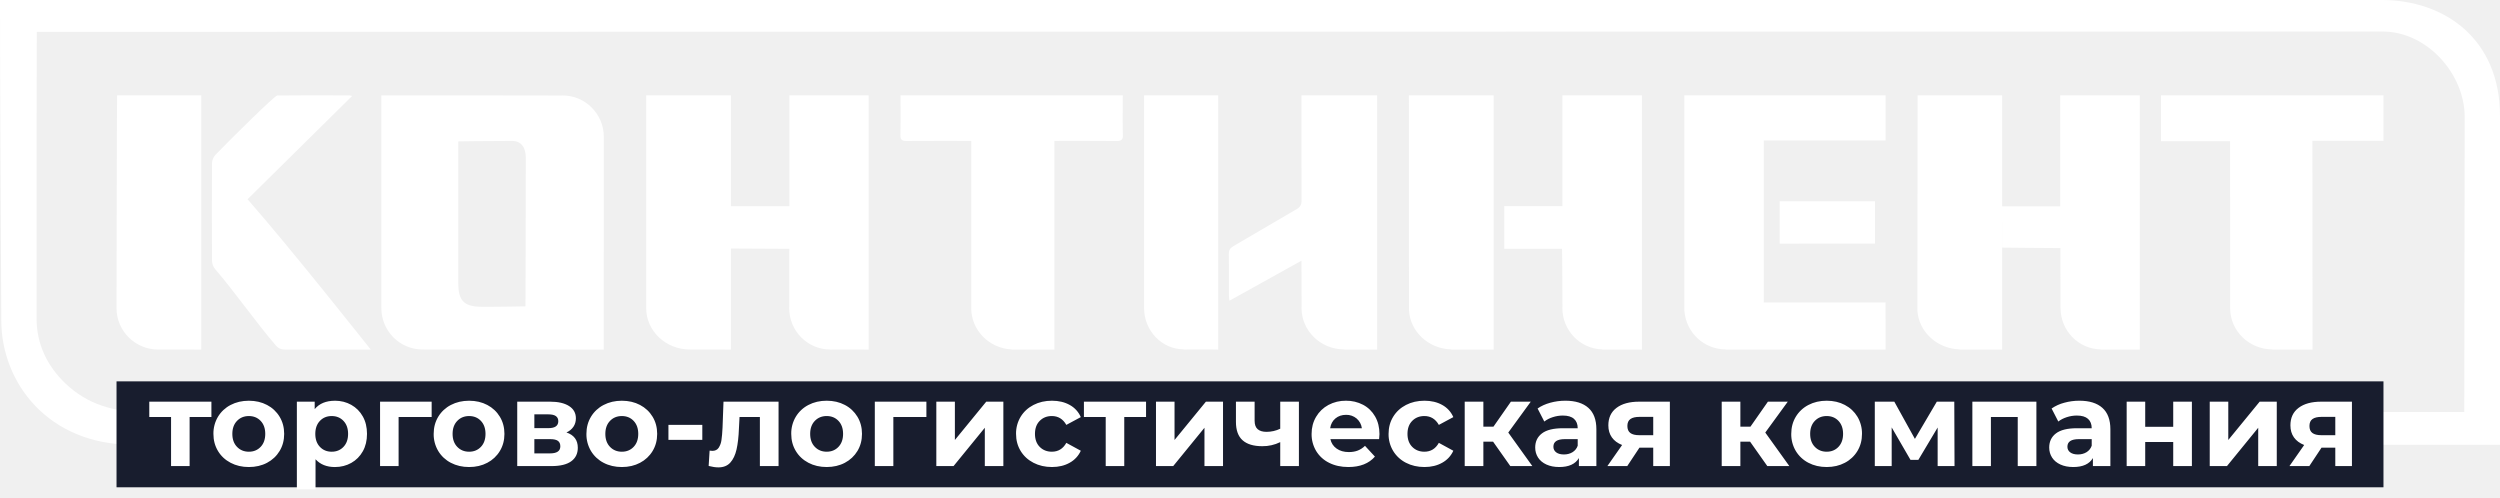
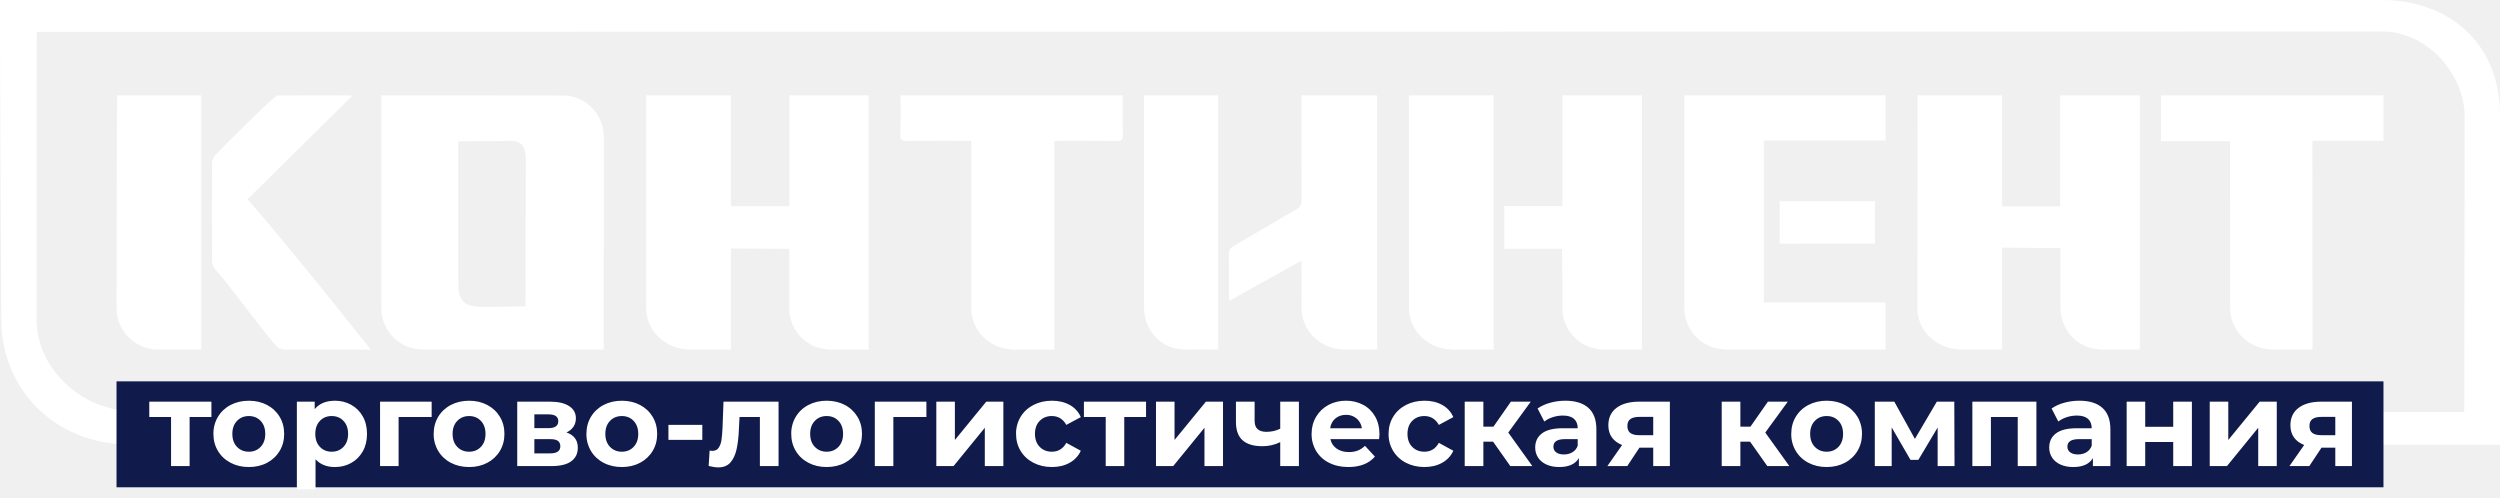
<svg xmlns="http://www.w3.org/2000/svg" width="236" height="47" fill="none">
  <path fill="#fff" fill-rule="evenodd" d="M.105 26.77C.07 20.38 0 6.897 0 0h224.835C230.767 0 236 3.681 236 10.939v31.049l-198.834.001V42c-14.274-.002-24.274-.005-24.593-.012-8.093 0-12.451-5.93-12.451-11.73 0-.206-.007-1.506-.017-3.489ZM13.597 38.9c6.903-.002 15.598-.003 23.57-.003v-.006h195.461s.036-20.136.039-27.845c0-4.09-3.578-8.068-7.728-8.068C151.071 2.982 3.694 3 3.473 3.01c-.011.174-.036 19.202-.02 27.046.004 2.43.984 4.479 2.737 6.154 2.058 1.967 4.583 2.689 7.407 2.688Zm6.733-24.276c1.715-1.77 5.618-5.606 5.837-5.609 1.858-.02 3.718-.016 5.577-.012l1.244.001c.031 0 .062.009.117.023.034.009.077.02.135.033l-9.87 9.748C27.491 23.504 35 33 35 33h-8.081c-.36.001-.619-.089-.867-.375-.916-1.058-1.902-2.344-2.888-3.63-.974-1.27-1.947-2.539-2.851-3.586-.174-.2-.297-.52-.298-.785-.02-3.386-.02-5.846 0-9.232.002-.26.134-.581.315-.768ZM19 33c-.687 0-3.402-.005-3.956-.006a1.016 1.016 0 0 1-.1.005C12.766 33 11 31.25 11 29.088c0 0 .033-20 .053-20.088H19v24Zm59.37 0-.006-.007c-2.135-.003-3.864-1.752-3.864-3.91 0-.034.002-.067.005-.097l.005-5.497c-.59 0-5.51-.028-5.51-.028V33l-3.882-.007c-2.272-.003-4.113-1.747-4.118-3.9l.003-19.417V9H69v10.467h5.52V9H82v24c-2.018-.017-3.63 0-3.63 0ZM106 12.733c.016.441-.128.582-.586.578-1.747-.018-4.714-.011-5.62-.01l-.258.001V33H95.5l-.013-.013c-2.12-.113-3.804-1.818-3.804-3.905 0-.034.002-.066.005-.096l-.001-15.684h-.382c-1.093-.002-4.091-.007-5.7.007-.433.005-.616-.095-.605-.558.022-.88.018-1.761.014-2.659-.002-.36-.003-.725-.003-1.092h20.979l-.003.447v.006c-.004.866-.014 2.604.012 3.28ZM159 9h19v4.259h-11.5V28.55h11.497l.001 2.147v.046L178 33h-15.08l-.016-.015a3.916 3.916 0 0 1-3.891-3.6l-.01-.01L159 9Zm66 0h-21v4.329h6.521l.002 15.726-.001.021.001.039v.03c.039 2.122 1.808 3.832 3.99 3.84l.015.015h3.776c0-6.609-.012-19.708-.012-19.708H225V9Zm-23 24h-3.687l-.016-.017c-2.092-.038-3.777-1.768-3.782-3.9l-.009-.01-.002-5.654c-1.197 0-5.495-.044-5.495-.044S189 20.1 189 19.479h5.484V9H202v24Zm-13-13.521V33h-4.005l-.02-.018c-2.121-.072-3.835-1.655-3.974-3.648v-.003c-.006-.085.021-20.331.021-20.331H189v10.479ZM151.259 33H155V9h-7.508v10.46H142v4.024l5.453.003c.022.112.039 4.533.042 5.476a.7.7 0 0 0-.006.067l-.001.016v.029c0 2.121 1.671 3.847 3.754 3.908l.017.017Zm-34.823-9.765c-.326.188-.442.392-.436.757.016.888.014 1.777.012 2.666-.001.423-.002.845-.001 1.268.001.09.012.18.025.285l.021.178 6.802-3.78.012 4.356a.939.939 0 0 0-.007.11c0 2.155 1.799 3.902 4.02 3.91l.016.015h3.1V9h-7.141v.216c-.001 1.193-.006 6.885.009 9.694.003.402-.114.634-.482.845-1.052.605-2.097 1.22-3.143 1.837-.934.55-1.868 1.1-2.807 1.643ZM141 33h-4l-.019-.018c-2.129-.064-3.849-1.665-3.973-3.676L133 9h8v24Zm-29.265-.022.015.016s2.87-.015 3.25.006V9h-7v20.07c0 2.151 1.67 3.895 3.735 3.908ZM168 19h9v3.995l-8.999.005-.001-4ZM45.428 28.96c-1.62-.014-2.165-.58-2.165-2.21V13.346s2.679-.043 5.057-.043c.945 0 1.314.685 1.315 1.598.005 4.697-.03 14.019-.03 14.019s-2.762.052-4.177.04Zm7.59-19.943C51.283 9.012 36.22 8.992 36 9.003v20.078c0 2.163 1.74 3.912 3.889 3.912.04 0 .077-.002.112-.007l.008.008L56.992 33 57 12.92c0-2.158-1.741-3.908-3.889-3.908a.995.995 0 0 0-.094.005Z" clip-rule="evenodd" />
-   <path fill="#181D2E" d="M11 36h214v10H11z" />
+   <path fill="#101B4B" d="M11 36h214v10H11z" />
  <path fill="#fff" fill-rule="evenodd" d="M21.77 43.687c.508.268 1.082.401 1.722.401.64 0 1.213-.133 1.718-.4.505-.268.9-.64 1.186-1.114.287-.474.43-1.013.43-1.616 0-.602-.143-1.141-.43-1.616a2.99 2.99 0 0 0-1.186-1.113c-.505-.267-1.077-.4-1.718-.4-.64 0-1.214.133-1.723.4a2.982 2.982 0 0 0-1.192 1.113 3.068 3.068 0 0 0-.43 1.616c0 .603.144 1.142.43 1.616.286.475.684.846 1.192 1.113Zm2.835-1.503c-.29.305-.66.458-1.113.458-.452 0-.825-.153-1.118-.458-.294-.305-.441-.713-.441-1.226 0-.512.147-.92.44-1.226.294-.305.667-.457 1.12-.457.451 0 .822.152 1.113.457.29.305.434.714.434 1.226 0 .513-.145.921-.434 1.226Zm-4.65-2.82H17.9v4.634h-1.752v-4.633h-2.056v-1.447h5.865v1.447Zm11.662-1.536c.565 0 1.08.13 1.543.39.463.26.826.625 1.09 1.096.264.47.395 1.019.395 1.644 0 .626-.131 1.174-.395 1.644-.264.471-.627.837-1.09 1.097-.464.26-.978.39-1.543.39-.776 0-1.386-.245-1.83-.735v2.836h-1.763V37.92h1.683v.7c.437-.527 1.074-.79 1.91-.79Zm-.305 4.814c.452 0 .823-.153 1.113-.458.29-.305.435-.713.435-1.226 0-.512-.145-.92-.435-1.226-.29-.305-.661-.457-1.113-.457-.452 0-.823.152-1.113.457-.29.305-.435.714-.435 1.226 0 .513.145.921.435 1.226.29.305.661.458 1.113.458Zm9.436-3.277h-3.12v4.633h-1.75v-6.08h4.87v1.447Zm3.536 4.723c-.64 0-1.214-.133-1.723-.4a2.983 2.983 0 0 1-1.192-1.114 3.067 3.067 0 0 1-.43-1.616c0-.602.144-1.141.43-1.616a2.982 2.982 0 0 1 1.192-1.113c.509-.267 1.083-.4 1.723-.4.64 0 1.213.133 1.718.4.505.268.9.639 1.186 1.113.287.475.43 1.014.43 1.616 0 .603-.143 1.142-.43 1.616a2.991 2.991 0 0 1-1.186 1.113c-.505.268-1.077.401-1.718.401Zm0-1.446c.452 0 .823-.153 1.114-.458.29-.305.434-.713.434-1.226 0-.512-.145-.92-.434-1.226-.29-.305-.662-.457-1.114-.457-.452 0-.825.152-1.118.457-.294.305-.441.714-.441 1.226 0 .513.147.921.44 1.226.294.305.667.458 1.12.458Zm9.187-1.82c.716.242 1.074.724 1.074 1.447 0 .55-.207.976-.622 1.277-.414.301-1.032.452-1.853.452h-3.243v-6.08h3.108c.76 0 1.355.138 1.785.413.43.275.644.661.644 1.158 0 .302-.077.567-.232.797a1.52 1.52 0 0 1-.66.537Zm-3.028-.406h1.333c.618 0 .927-.219.927-.656 0-.429-.309-.644-.927-.644h-1.333v1.3Zm2.452 1.717c0 .445-.324.667-.972.667h-1.48v-1.345h1.514c.324 0 .561.055.712.164.15.11.226.28.226.514Zm5.808 1.955c-.64 0-1.215-.133-1.723-.4a2.983 2.983 0 0 1-1.192-1.114 3.067 3.067 0 0 1-.43-1.616c0-.602.144-1.141.43-1.616a2.982 2.982 0 0 1 1.192-1.113c.509-.267 1.083-.4 1.723-.4.64 0 1.213.133 1.718.4.505.268.9.639 1.186 1.113.287.475.43 1.014.43 1.616 0 .603-.143 1.142-.43 1.616a2.991 2.991 0 0 1-1.186 1.113c-.505.268-1.077.401-1.718.401Zm0-1.446c.452 0 .823-.153 1.113-.458.29-.305.435-.713.435-1.226 0-.512-.145-.92-.435-1.226-.29-.305-.66-.457-1.113-.457-.452 0-.825.152-1.119.457-.293.305-.44.714-.44 1.226 0 .513.147.921.44 1.226.294.305.667.458 1.12.458ZM63.1 40.11h3.198v1.412h-3.198v-1.412Zm10.396 3.887v-6.08h-5.198l-.09 2.441c-.023.49-.057.884-.102 1.181a1.748 1.748 0 0 1-.266.735c-.132.192-.33.288-.593.288a2.38 2.38 0 0 1-.26-.023l-.09 1.447c.354.09.659.135.915.135.482 0 .859-.15 1.13-.452.271-.301.467-.715.588-1.243.12-.527.196-1.19.226-1.989l.056-1.073h1.921v4.633h1.763Zm2.82-.31c.508.267 1.082.4 1.722.4.64 0 1.213-.133 1.718-.4.505-.268.9-.64 1.187-1.114.286-.474.429-1.013.429-1.616 0-.602-.143-1.141-.43-1.616a2.992 2.992 0 0 0-1.186-1.113c-.505-.267-1.077-.4-1.718-.4-.64 0-1.214.133-1.723.4a2.982 2.982 0 0 0-1.192 1.113 3.068 3.068 0 0 0-.43 1.616c0 .603.144 1.142.43 1.616.286.475.684.846 1.192 1.113Zm2.836-1.504c-.29.305-.661.458-1.114.458-.452 0-.824-.153-1.118-.458-.294-.305-.44-.713-.44-1.226 0-.512.146-.92.44-1.226.294-.305.666-.457 1.118-.457.453 0 .823.152 1.114.457.29.305.435.714.435 1.226 0 .513-.145.921-.435 1.226Zm5.18-2.82h3.12V37.92h-4.87v6.079h1.75v-4.633Zm4.057-1.445h1.752v3.616l2.96-3.616h1.616v6.079h-1.751v-3.616l-2.95 3.616h-1.627v-6.08Zm9.17 5.768c.516.268 1.098.401 1.746.401.64 0 1.2-.135 1.678-.407a2.42 2.42 0 0 0 1.045-1.13l-1.367-.745c-.309.557-.764.836-1.367.836-.46 0-.84-.15-1.142-.452-.3-.301-.451-.712-.451-1.232s.15-.93.451-1.231c.302-.302.682-.452 1.142-.452.595 0 1.051.278 1.367.836l1.367-.735a2.373 2.373 0 0 0-1.045-1.147c-.478-.267-1.037-.4-1.678-.4-.648 0-1.23.133-1.746.4-.516.268-.919.639-1.209 1.113a3.036 3.036 0 0 0-.435 1.616c0 .603.145 1.142.435 1.616.29.475.693.846 1.21 1.113Zm10.628-4.322h-2.057v4.633h-1.751v-4.633h-2.057v-1.447h5.865v1.447Zm2.689-1.447h-1.751v6.08h1.627l2.949-3.616v3.616h1.752v-6.08h-1.616l-2.961 3.617v-3.616Zm11.741 0v6.08h-1.763v-2.26a3.734 3.734 0 0 1-1.695.384c-.821 0-1.441-.186-1.859-.56-.418-.372-.627-.95-.627-1.734v-1.91h1.763v1.797c0 .37.096.637.288.802.192.166.469.25.831.25.459 0 .892-.099 1.299-.295V37.92h1.763Zm7.605 3.063c0 .022-.011.18-.034.474h-4.599c.083.377.279.675.588.893.308.219.693.328 1.152.328.317 0 .597-.047.842-.141a2.04 2.04 0 0 0 .684-.447l.938 1.017c-.573.656-1.409.983-2.509.983-.686 0-1.292-.133-1.819-.4a2.937 2.937 0 0 1-1.221-1.114 3.069 3.069 0 0 1-.429-1.616c0-.595.141-1.132.424-1.61.282-.478.67-.851 1.163-1.119a3.42 3.42 0 0 1 1.656-.4 3.39 3.39 0 0 1 1.616.383c.482.256.861.624 1.135 1.102.275.478.413 1.034.413 1.667Zm-3.153-1.82c-.399 0-.734.114-1.005.34-.272.226-.437.534-.498.926h2.995a1.457 1.457 0 0 0-.497-.92 1.489 1.489 0 0 0-.995-.346Zm7.402 4.927c-.648 0-1.23-.133-1.746-.4a3.004 3.004 0 0 1-1.209-1.114 3.037 3.037 0 0 1-.435-1.616c0-.602.145-1.141.435-1.616.29-.474.693-.845 1.209-1.113.516-.267 1.098-.4 1.746-.4.64 0 1.199.133 1.678.4.478.268.827.65 1.045 1.147l-1.367.735c-.317-.558-.772-.836-1.368-.836-.459 0-.84.15-1.141.452-.301.3-.452.711-.452 1.231 0 .52.151.93.452 1.232.301.301.682.452 1.141.452.603 0 1.059-.279 1.368-.836l1.367.745a2.426 2.426 0 0 1-1.045 1.13c-.479.272-1.038.407-1.678.407Zm5.559-2.395h.916l1.627 2.305h2.079l-2.271-3.164 2.124-2.916h-1.876l-1.649 2.362h-.95V37.92h-1.762v6.079h1.762v-2.305Zm9.91-3.192c-.504-.449-1.228-.673-2.169-.673-.49 0-.966.064-1.43.192-.463.128-.86.31-1.192.543l.633 1.231a2.52 2.52 0 0 1 .797-.412c.312-.102.631-.153.955-.153.467 0 .817.104 1.05.311.234.207.351.503.351.887h-1.401c-.889 0-1.547.162-1.972.486-.426.324-.639.768-.639 1.333 0 .354.091.67.271.95.181.278.443.497.786.655.343.158.747.237 1.215.237.904 0 1.521-.282 1.853-.847v.757h1.65v-3.47c0-.903-.253-1.58-.758-2.027Zm-1.502 4.192c-.234.14-.501.209-.803.209-.309 0-.552-.066-.729-.198a.634.634 0 0 1-.265-.537c0-.474.361-.712 1.085-.712h1.209v.622a1.146 1.146 0 0 1-.497.616Zm9.198-4.774v6.079h-1.571v-1.74h-1.299l-1.153 1.74h-1.876l1.39-1.989c-.422-.166-.744-.405-.966-.717-.222-.313-.333-.692-.333-1.136 0-.716.258-1.268.774-1.655.516-.389 1.226-.582 2.13-.582h2.904Zm-2.87 1.435c-.377 0-.662.067-.854.203-.192.136-.288.354-.288.655 0 .302.092.522.277.661.185.14.465.21.842.21h1.322v-1.73h-1.299Zm10.441 2.339h-.916v2.305h-1.762v-6.08h1.762v2.362h.95l1.649-2.361h1.876l-2.124 2.915 2.271 3.164h-2.079l-1.627-2.305Zm7.232 2.395c-.641 0-1.215-.133-1.724-.4a2.99 2.99 0 0 1-1.192-1.114 3.069 3.069 0 0 1-.429-1.616c0-.602.143-1.141.429-1.616a2.99 2.99 0 0 1 1.192-1.113c.509-.267 1.083-.4 1.724-.4.64 0 1.213.133 1.717.4.505.268.901.639 1.187 1.113a3.07 3.07 0 0 1 .429 1.616c0 .603-.143 1.142-.429 1.616a2.99 2.99 0 0 1-1.187 1.113c-.504.268-1.077.401-1.717.401Zm0-1.446c.452 0 .823-.153 1.113-.458.29-.305.435-.713.435-1.226 0-.512-.145-.92-.435-1.226-.29-.305-.661-.457-1.113-.457-.452 0-.825.152-1.119.457-.294.305-.441.714-.441 1.226 0 .513.147.921.441 1.226.294.305.667.458 1.119.458Zm10.475 1.356v-3.639l-1.819 3.051h-.746l-1.774-3.062v3.65h-1.594v-6.08h1.842l1.944 3.515 2.068-3.514h1.65l.022 6.079h-1.593Zm9.322 0v-6.08h-6.045v6.08h1.751v-4.633h2.532v4.633h1.762Zm6.227-5.497c-.505-.449-1.228-.673-2.17-.673-.49 0-.966.064-1.429.192a3.823 3.823 0 0 0-1.193.543l.633 1.231c.219-.173.484-.31.797-.412a3.07 3.07 0 0 1 .955-.153c.467 0 .817.104 1.051.311.233.207.35.503.35.887h-1.401c-.889 0-1.546.162-1.972.486-.426.324-.639.768-.639 1.333 0 .354.091.67.272.95.18.278.442.497.785.655.343.158.748.237 1.215.237.904 0 1.521-.282 1.853-.847v.757h1.65v-3.47c0-.903-.253-1.58-.757-2.027Zm-1.503 4.192c-.234.14-.501.209-.803.209-.308 0-.551-.066-.728-.198a.635.635 0 0 1-.266-.537c0-.474.362-.712 1.085-.712h1.209v.622a1.146 1.146 0 0 1-.497.616Zm5.548-4.774h-1.751v6.079h1.751v-2.271h2.644v2.27h1.763V37.92h-1.763v2.373h-2.644v-2.373Zm6.091 0h1.751v3.616l2.961-3.616h1.616v6.079h-1.752v-3.616l-2.949 3.616h-1.627v-6.08Zm13.424 0v6.079h-1.571v-1.74h-1.299l-1.153 1.74h-1.875l1.389-1.989c-.421-.166-.743-.405-.966-.717-.222-.313-.333-.692-.333-1.136 0-.716.258-1.268.774-1.655.516-.389 1.226-.582 2.13-.582h2.904Zm-2.87 1.435c-.377 0-.661.067-.853.203-.192.136-.288.354-.288.655 0 .302.092.522.276.661.185.14.466.21.842.21h1.322v-1.73h-1.299Z" clip-rule="evenodd" />
</svg>
